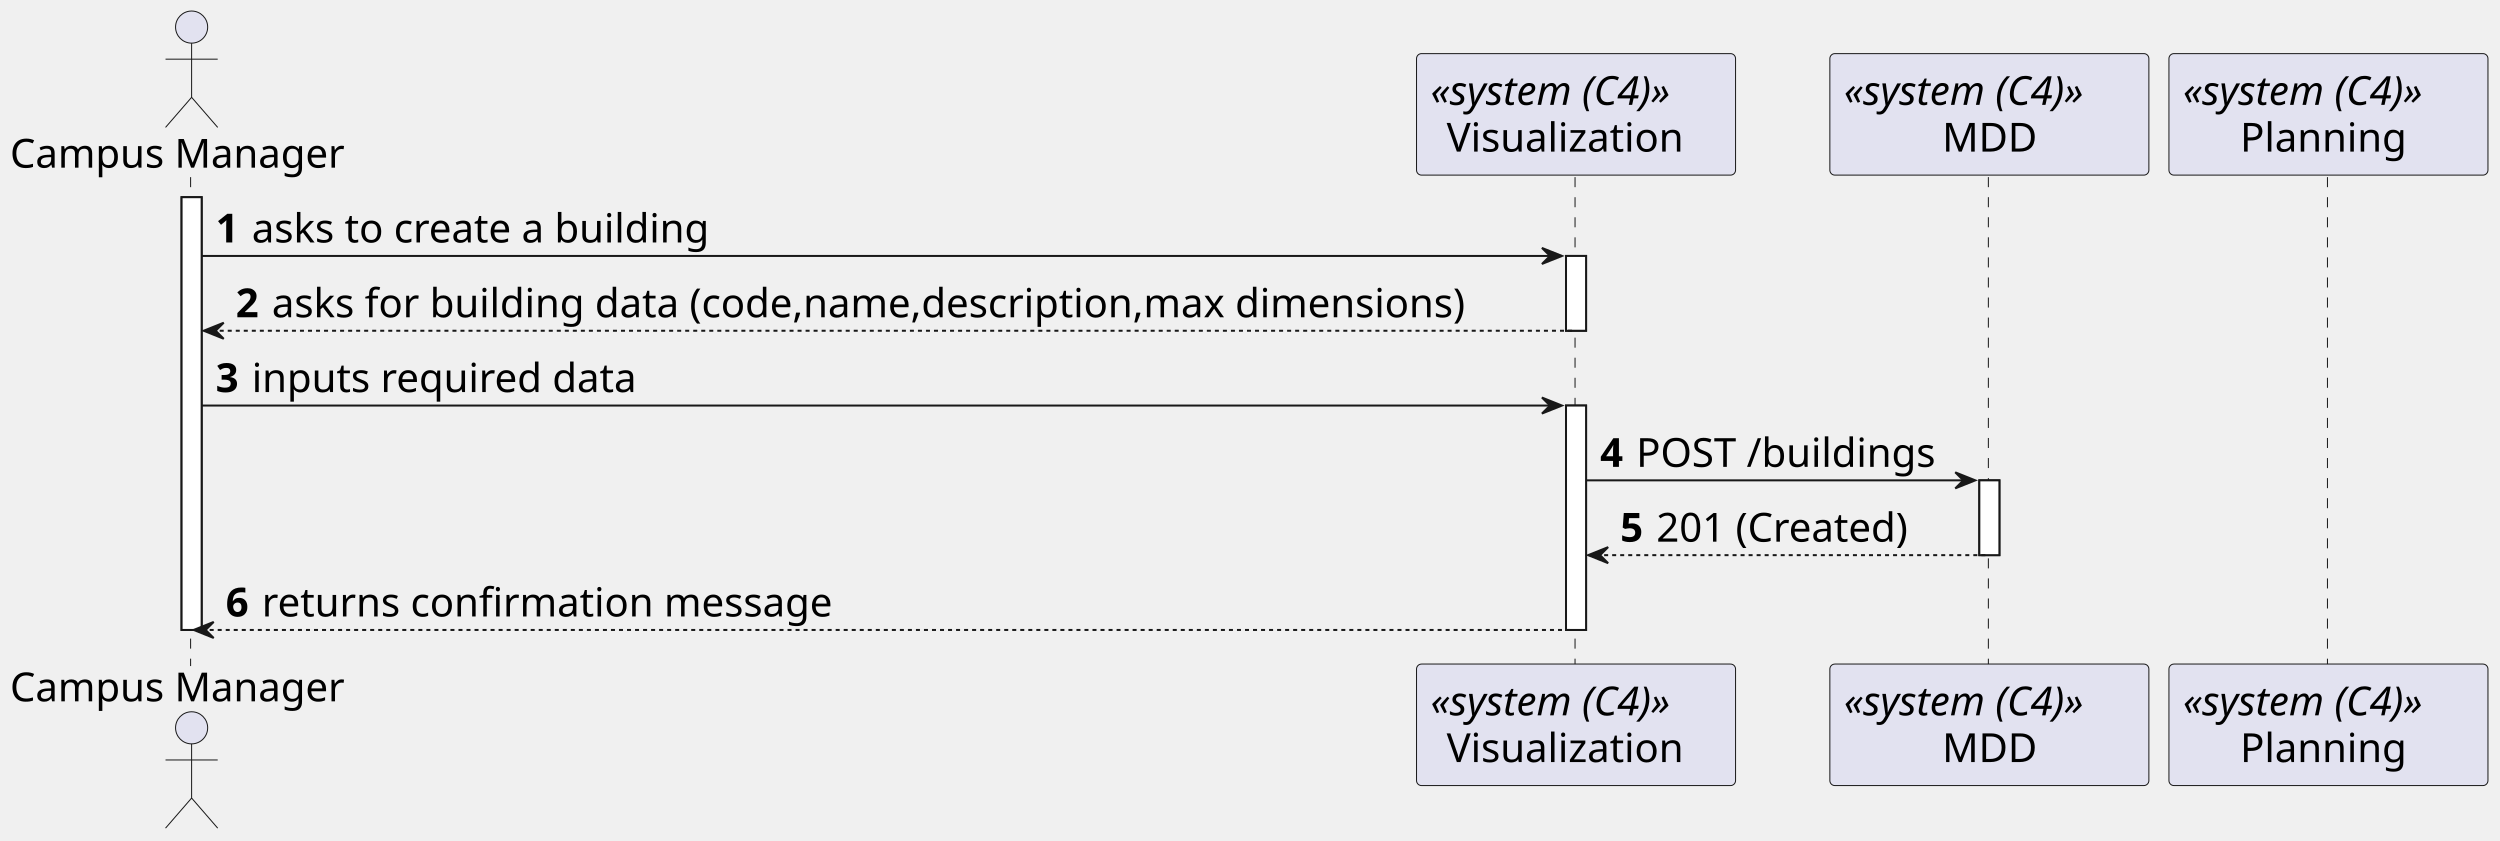
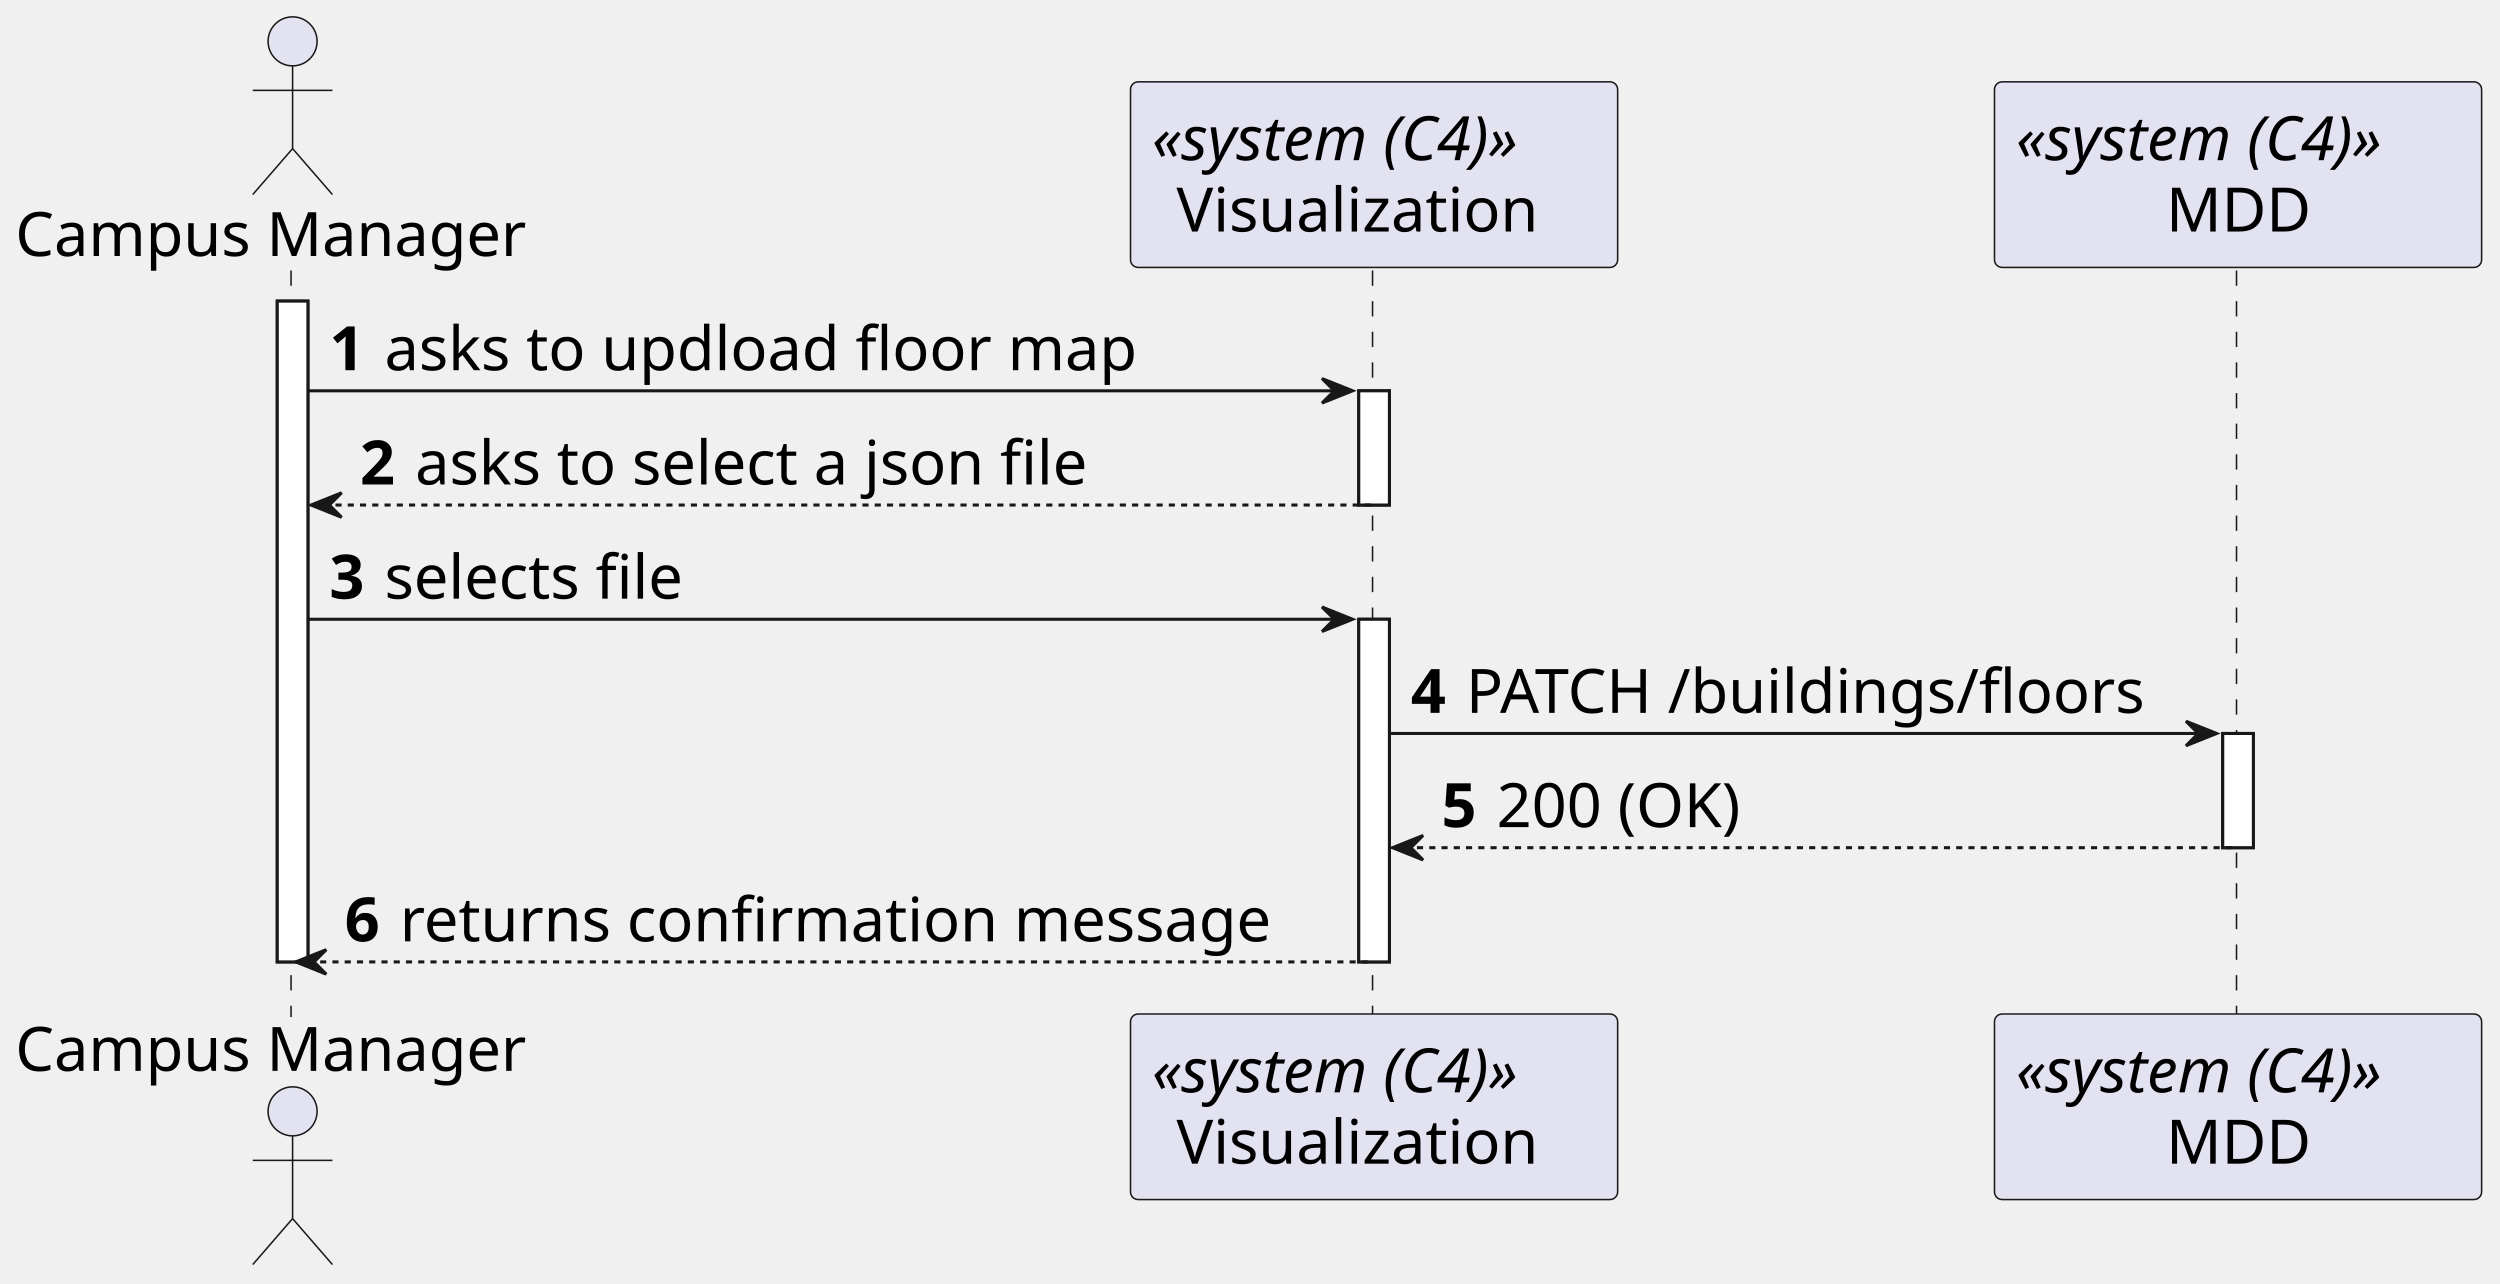
- <svg xmlns="http://www.w3.org/2000/svg" contentStyleType="text/css" height="419px" preserveAspectRatio="none" style="width:1246px;height:419px;background:#FFFFFF;" version="1.1" viewBox="0 0 1246 419" width="1246px" zoomAndPan="magnify">
+ <svg xmlns="http://www.w3.org/2000/svg" contentStyleType="text/css" height="419px" preserveAspectRatio="none" style="width:816px;height:419px;background:#FFFFFF;" version="1.1" viewBox="0 0 816 419" width="816px" zoomAndPan="magnify">
  <defs />
  <g>
    <rect fill="#FFFFFF" height="215.688" style="stroke:#181818;stroke-width:1.0;" width="10" x="90.5" y="98.281" />
-     <rect fill="#FFFFFF" height="37.281" style="stroke:#181818;stroke-width:1.0;" width="10" x="780.5" y="127.562" />
-     <rect fill="#FFFFFF" height="111.844" style="stroke:#181818;stroke-width:1.0;" width="10" x="780.5" y="202.125" />
-     <rect fill="#FFFFFF" height="37.281" style="stroke:#181818;stroke-width:1.0;" width="10" x="986.5" y="239.406" />
+     <rect fill="#FFFFFF" height="37.281" style="stroke:#181818;stroke-width:1.0;" width="10" x="443.5" y="127.562" />
+     <rect fill="#FFFFFF" height="111.844" style="stroke:#181818;stroke-width:1.0;" width="10" x="443.5" y="202.125" />
+     <rect fill="#FFFFFF" height="37.281" style="stroke:#181818;stroke-width:1.0;" width="10" x="725.5" y="239.406" />
    <line style="stroke:#181818;stroke-width:0.5;stroke-dasharray:5.0,5.0;" x1="95" x2="95" y1="88.281" y2="331.969" />
-     <line style="stroke:#181818;stroke-width:0.5;stroke-dasharray:5.0,5.0;" x1="785" x2="785" y1="88.281" y2="331.969" />
-     <line style="stroke:#181818;stroke-width:0.5;stroke-dasharray:5.0,5.0;" x1="991" x2="991" y1="88.281" y2="331.969" />
-     <line style="stroke:#181818;stroke-width:0.5;stroke-dasharray:5.0,5.0;" x1="1160" x2="1160" y1="88.281" y2="331.969" />
+     <line style="stroke:#181818;stroke-width:0.5;stroke-dasharray:5.0,5.0;" x1="448" x2="448" y1="88.281" y2="331.969" />
+     <line style="stroke:#181818;stroke-width:0.5;stroke-dasharray:5.0,5.0;" x1="730" x2="730" y1="88.281" y2="331.969" />
    <text fill="#000000" font-family="sans-serif" font-size="20" lengthAdjust="spacing" textLength="175" x="5" y="83.564">Campus Manager</text>
    <ellipse cx="95.5" cy="13.5" fill="#E2E2F0" rx="8" ry="8" style="stroke:#181818;stroke-width:0.5;" />
    <path d="M95.5,21.5 L95.5,48.5 M82.5,29.5 L108.5,29.5 M95.5,48.5 L82.5,63.5 M95.5,48.5 L108.5,63.5 " fill="none" style="stroke:#181818;stroke-width:0.5;" />
    <text fill="#000000" font-family="sans-serif" font-size="20" lengthAdjust="spacing" textLength="175" x="5" y="349.533">Campus Manager</text>
    <ellipse cx="95.5" cy="362.75" fill="#E2E2F0" rx="8" ry="8" style="stroke:#181818;stroke-width:0.5;" />
    <path d="M95.5,370.75 L95.5,397.75 M82.5,378.75 L108.5,378.75 M95.5,397.75 L82.5,412.75 M95.5,397.75 L108.5,412.75 " fill="none" style="stroke:#181818;stroke-width:0.5;" />
-     <rect fill="#E2E2F0" height="60.562" rx="2.5" ry="2.5" style="stroke:#181818;stroke-width:0.5;" width="159" x="706" y="26.719" />
-     <text fill="#000000" font-family="sans-serif" font-size="20" font-style="italic" lengthAdjust="spacing" textLength="145" x="713" y="52.283">«system (C4)»</text>
-     <text fill="#000000" font-family="sans-serif" font-size="20" lengthAdjust="spacing" textLength="129" x="721" y="75.564">Visualization</text>
-     <rect fill="#E2E2F0" height="60.562" rx="2.5" ry="2.5" style="stroke:#181818;stroke-width:0.5;" width="159" x="706" y="330.969" />
-     <text fill="#000000" font-family="sans-serif" font-size="20" font-style="italic" lengthAdjust="spacing" textLength="145" x="713" y="356.533">«system (C4)»</text>
-     <text fill="#000000" font-family="sans-serif" font-size="20" lengthAdjust="spacing" textLength="129" x="721" y="379.815">Visualization</text>
-     <rect fill="#E2E2F0" height="60.562" rx="2.5" ry="2.5" style="stroke:#181818;stroke-width:0.5;" width="159" x="912" y="26.719" />
-     <text fill="#000000" font-family="sans-serif" font-size="20" font-style="italic" lengthAdjust="spacing" textLength="145" x="919" y="52.283">«system (C4)»</text>
-     <text fill="#000000" font-family="sans-serif" font-size="20" lengthAdjust="spacing" textLength="47" x="968" y="75.564">MDD</text>
-     <rect fill="#E2E2F0" height="60.562" rx="2.5" ry="2.5" style="stroke:#181818;stroke-width:0.5;" width="159" x="912" y="330.969" />
-     <text fill="#000000" font-family="sans-serif" font-size="20" font-style="italic" lengthAdjust="spacing" textLength="145" x="919" y="356.533">«system (C4)»</text>
-     <text fill="#000000" font-family="sans-serif" font-size="20" lengthAdjust="spacing" textLength="47" x="968" y="379.815">MDD</text>
-     <rect fill="#E2E2F0" height="60.562" rx="2.5" ry="2.5" style="stroke:#181818;stroke-width:0.5;" width="159" x="1081" y="26.719" />
-     <text fill="#000000" font-family="sans-serif" font-size="20" font-style="italic" lengthAdjust="spacing" textLength="145" x="1088" y="52.283">«system (C4)»</text>
-     <text fill="#000000" font-family="sans-serif" font-size="20" lengthAdjust="spacing" textLength="88" x="1116.5" y="75.564">Planning</text>
-     <rect fill="#E2E2F0" height="60.562" rx="2.5" ry="2.5" style="stroke:#181818;stroke-width:0.5;" width="159" x="1081" y="330.969" />
-     <text fill="#000000" font-family="sans-serif" font-size="20" font-style="italic" lengthAdjust="spacing" textLength="145" x="1088" y="356.533">«system (C4)»</text>
-     <text fill="#000000" font-family="sans-serif" font-size="20" lengthAdjust="spacing" textLength="88" x="1116.5" y="379.815">Planning</text>
+     <rect fill="#E2E2F0" height="60.562" rx="2.5" ry="2.5" style="stroke:#181818;stroke-width:0.5;" width="159" x="369" y="26.719" />
+     <text fill="#000000" font-family="sans-serif" font-size="20" font-style="italic" lengthAdjust="spacing" textLength="145" x="376" y="52.283">«system (C4)»</text>
+     <text fill="#000000" font-family="sans-serif" font-size="20" lengthAdjust="spacing" textLength="129" x="384" y="75.564">Visualization</text>
+     <rect fill="#E2E2F0" height="60.562" rx="2.5" ry="2.5" style="stroke:#181818;stroke-width:0.5;" width="159" x="369" y="330.969" />
+     <text fill="#000000" font-family="sans-serif" font-size="20" font-style="italic" lengthAdjust="spacing" textLength="145" x="376" y="356.533">«system (C4)»</text>
+     <text fill="#000000" font-family="sans-serif" font-size="20" lengthAdjust="spacing" textLength="129" x="384" y="379.815">Visualization</text>
+     <rect fill="#E2E2F0" height="60.562" rx="2.5" ry="2.5" style="stroke:#181818;stroke-width:0.5;" width="159" x="651" y="26.719" />
+     <text fill="#000000" font-family="sans-serif" font-size="20" font-style="italic" lengthAdjust="spacing" textLength="145" x="658" y="52.283">«system (C4)»</text>
+     <text fill="#000000" font-family="sans-serif" font-size="20" lengthAdjust="spacing" textLength="47" x="707" y="75.564">MDD</text>
+     <rect fill="#E2E2F0" height="60.562" rx="2.5" ry="2.5" style="stroke:#181818;stroke-width:0.5;" width="159" x="651" y="330.969" />
+     <text fill="#000000" font-family="sans-serif" font-size="20" font-style="italic" lengthAdjust="spacing" textLength="145" x="658" y="356.533">«system (C4)»</text>
+     <text fill="#000000" font-family="sans-serif" font-size="20" lengthAdjust="spacing" textLength="47" x="707" y="379.815">MDD</text>
    <rect fill="#FFFFFF" height="215.688" style="stroke:#181818;stroke-width:1.0;" width="10" x="90.5" y="98.281" />
-     <rect fill="#FFFFFF" height="37.281" style="stroke:#181818;stroke-width:1.0;" width="10" x="780.5" y="127.562" />
-     <rect fill="#FFFFFF" height="111.844" style="stroke:#181818;stroke-width:1.0;" width="10" x="780.5" y="202.125" />
-     <rect fill="#FFFFFF" height="37.281" style="stroke:#181818;stroke-width:1.0;" width="10" x="986.5" y="239.406" />
-     <polygon fill="#181818" points="768.5,123.562,778.5,127.562,768.5,131.562,772.5,127.562" style="stroke:#181818;stroke-width:1.0;" />
-     <line style="stroke:#181818;stroke-width:1.0;" x1="100.5" x2="774.5" y1="127.562" y2="127.562" />
+     <rect fill="#FFFFFF" height="37.281" style="stroke:#181818;stroke-width:1.0;" width="10" x="443.5" y="127.562" />
+     <rect fill="#FFFFFF" height="111.844" style="stroke:#181818;stroke-width:1.0;" width="10" x="443.5" y="202.125" />
+     <rect fill="#FFFFFF" height="37.281" style="stroke:#181818;stroke-width:1.0;" width="10" x="725.5" y="239.406" />
+     <polygon fill="#181818" points="431.5,123.562,441.5,127.562,431.5,131.562,435.5,127.562" style="stroke:#181818;stroke-width:1.0;" />
+     <line style="stroke:#181818;stroke-width:1.0;" x1="100.5" x2="437.5" y1="127.562" y2="127.562" />
    <text fill="#000000" font-family="sans-serif" font-size="20" font-weight="bold" lengthAdjust="spacing" textLength="14" x="107.5" y="120.846">1</text>
-     <text fill="#000000" font-family="sans-serif" font-size="20" lengthAdjust="spacing" textLength="246" x="125.5" y="120.846">asks to create a building</text>
+     <text fill="#000000" font-family="sans-serif" font-size="20" lengthAdjust="spacing" textLength="260" x="125.5" y="120.846">asks to updload floor map</text>
    <polygon fill="#181818" points="111.5,160.844,101.5,164.844,111.5,168.844,107.5,164.844" style="stroke:#181818;stroke-width:1.0;" />
-     <line style="stroke:#181818;stroke-width:1.0;stroke-dasharray:2.0,2.0;" x1="105.5" x2="784.5" y1="164.844" y2="164.844" />
+     <line style="stroke:#181818;stroke-width:1.0;stroke-dasharray:2.0,2.0;" x1="105.5" x2="447.5" y1="164.844" y2="164.844" />
    <text fill="#000000" font-family="sans-serif" font-size="20" font-weight="bold" lengthAdjust="spacing" textLength="14" x="117.5" y="158.127">2</text>
-     <text fill="#000000" font-family="sans-serif" font-size="20" lengthAdjust="spacing" textLength="638" x="135.5" y="158.127">asks for building data (code,name,description,max dimensions)</text>
-     <polygon fill="#181818" points="768.5,198.125,778.5,202.125,768.5,206.125,772.5,202.125" style="stroke:#181818;stroke-width:1.0;" />
-     <line style="stroke:#181818;stroke-width:1.0;" x1="100.5" x2="774.5" y1="202.125" y2="202.125" />
+     <text fill="#000000" font-family="sans-serif" font-size="20" lengthAdjust="spacing" textLength="237" x="135.5" y="158.127">asks to select a json file</text>
+     <polygon fill="#181818" points="431.5,198.125,441.5,202.125,431.5,206.125,435.5,202.125" style="stroke:#181818;stroke-width:1.0;" />
+     <line style="stroke:#181818;stroke-width:1.0;" x1="100.5" x2="437.5" y1="202.125" y2="202.125" />
    <text fill="#000000" font-family="sans-serif" font-size="20" font-weight="bold" lengthAdjust="spacing" textLength="14" x="107.5" y="195.408">3</text>
-     <text fill="#000000" font-family="sans-serif" font-size="20" lengthAdjust="spacing" textLength="205" x="125.5" y="195.408">inputs required data</text>
-     <polygon fill="#181818" points="974.5,235.406,984.5,239.406,974.5,243.406,978.5,239.406" style="stroke:#181818;stroke-width:1.0;" />
-     <line style="stroke:#181818;stroke-width:1.0;" x1="790.5" x2="980.5" y1="239.406" y2="239.406" />
-     <text fill="#000000" font-family="sans-serif" font-size="20" font-weight="bold" lengthAdjust="spacing" textLength="14" x="797.5" y="232.69">4</text>
-     <text fill="#000000" font-family="sans-serif" font-size="20" lengthAdjust="spacing" textLength="159" x="815.5" y="232.69">POST /buildings</text>
-     <polygon fill="#181818" points="801.5,272.688,791.5,276.688,801.5,280.688,797.5,276.688" style="stroke:#181818;stroke-width:1.0;" />
-     <line style="stroke:#181818;stroke-width:1.0;stroke-dasharray:2.0,2.0;" x1="795.5" x2="990.5" y1="276.688" y2="276.688" />
-     <text fill="#000000" font-family="sans-serif" font-size="20" font-weight="bold" lengthAdjust="spacing" textLength="14" x="807.5" y="269.971">5</text>
-     <text fill="#000000" font-family="sans-serif" font-size="20" lengthAdjust="spacing" textLength="140" x="825.5" y="269.971">201 (Created)</text>
+     <text fill="#000000" font-family="sans-serif" font-size="20" lengthAdjust="spacing" textLength="106" x="125.5" y="195.408">selects file</text>
+     <polygon fill="#181818" points="713.5,235.406,723.5,239.406,713.5,243.406,717.5,239.406" style="stroke:#181818;stroke-width:1.0;" />
+     <line style="stroke:#181818;stroke-width:1.0;" x1="453.5" x2="719.5" y1="239.406" y2="239.406" />
+     <text fill="#000000" font-family="sans-serif" font-size="20" font-weight="bold" lengthAdjust="spacing" textLength="14" x="460.5" y="232.69">4</text>
+     <text fill="#000000" font-family="sans-serif" font-size="20" lengthAdjust="spacing" textLength="235" x="478.5" y="232.69">PATCH /buildings/floors</text>
+     <polygon fill="#181818" points="464.5,272.688,454.5,276.688,464.5,280.688,460.5,276.688" style="stroke:#181818;stroke-width:1.0;" />
+     <line style="stroke:#181818;stroke-width:1.0;stroke-dasharray:2.0,2.0;" x1="458.5" x2="729.5" y1="276.688" y2="276.688" />
+     <text fill="#000000" font-family="sans-serif" font-size="20" font-weight="bold" lengthAdjust="spacing" textLength="14" x="470.5" y="269.971">5</text>
+     <text fill="#000000" font-family="sans-serif" font-size="20" lengthAdjust="spacing" textLength="90" x="488.5" y="269.971">200 (OK)</text>
    <polygon fill="#181818" points="106.5,309.969,96.5,313.969,106.5,317.969,102.5,313.969" style="stroke:#181818;stroke-width:1.0;" />
-     <line style="stroke:#181818;stroke-width:1.0;stroke-dasharray:2.0,2.0;" x1="100.5" x2="784.5" y1="313.969" y2="313.969" />
+     <line style="stroke:#181818;stroke-width:1.0;stroke-dasharray:2.0,2.0;" x1="100.5" x2="447.5" y1="313.969" y2="313.969" />
    <text fill="#000000" font-family="sans-serif" font-size="20" font-weight="bold" lengthAdjust="spacing" textLength="14" x="112.5" y="307.252">6</text>
    <text fill="#000000" font-family="sans-serif" font-size="20" lengthAdjust="spacing" textLength="301" x="130.5" y="307.252">returns confirmation message</text>
  </g>
</svg>
